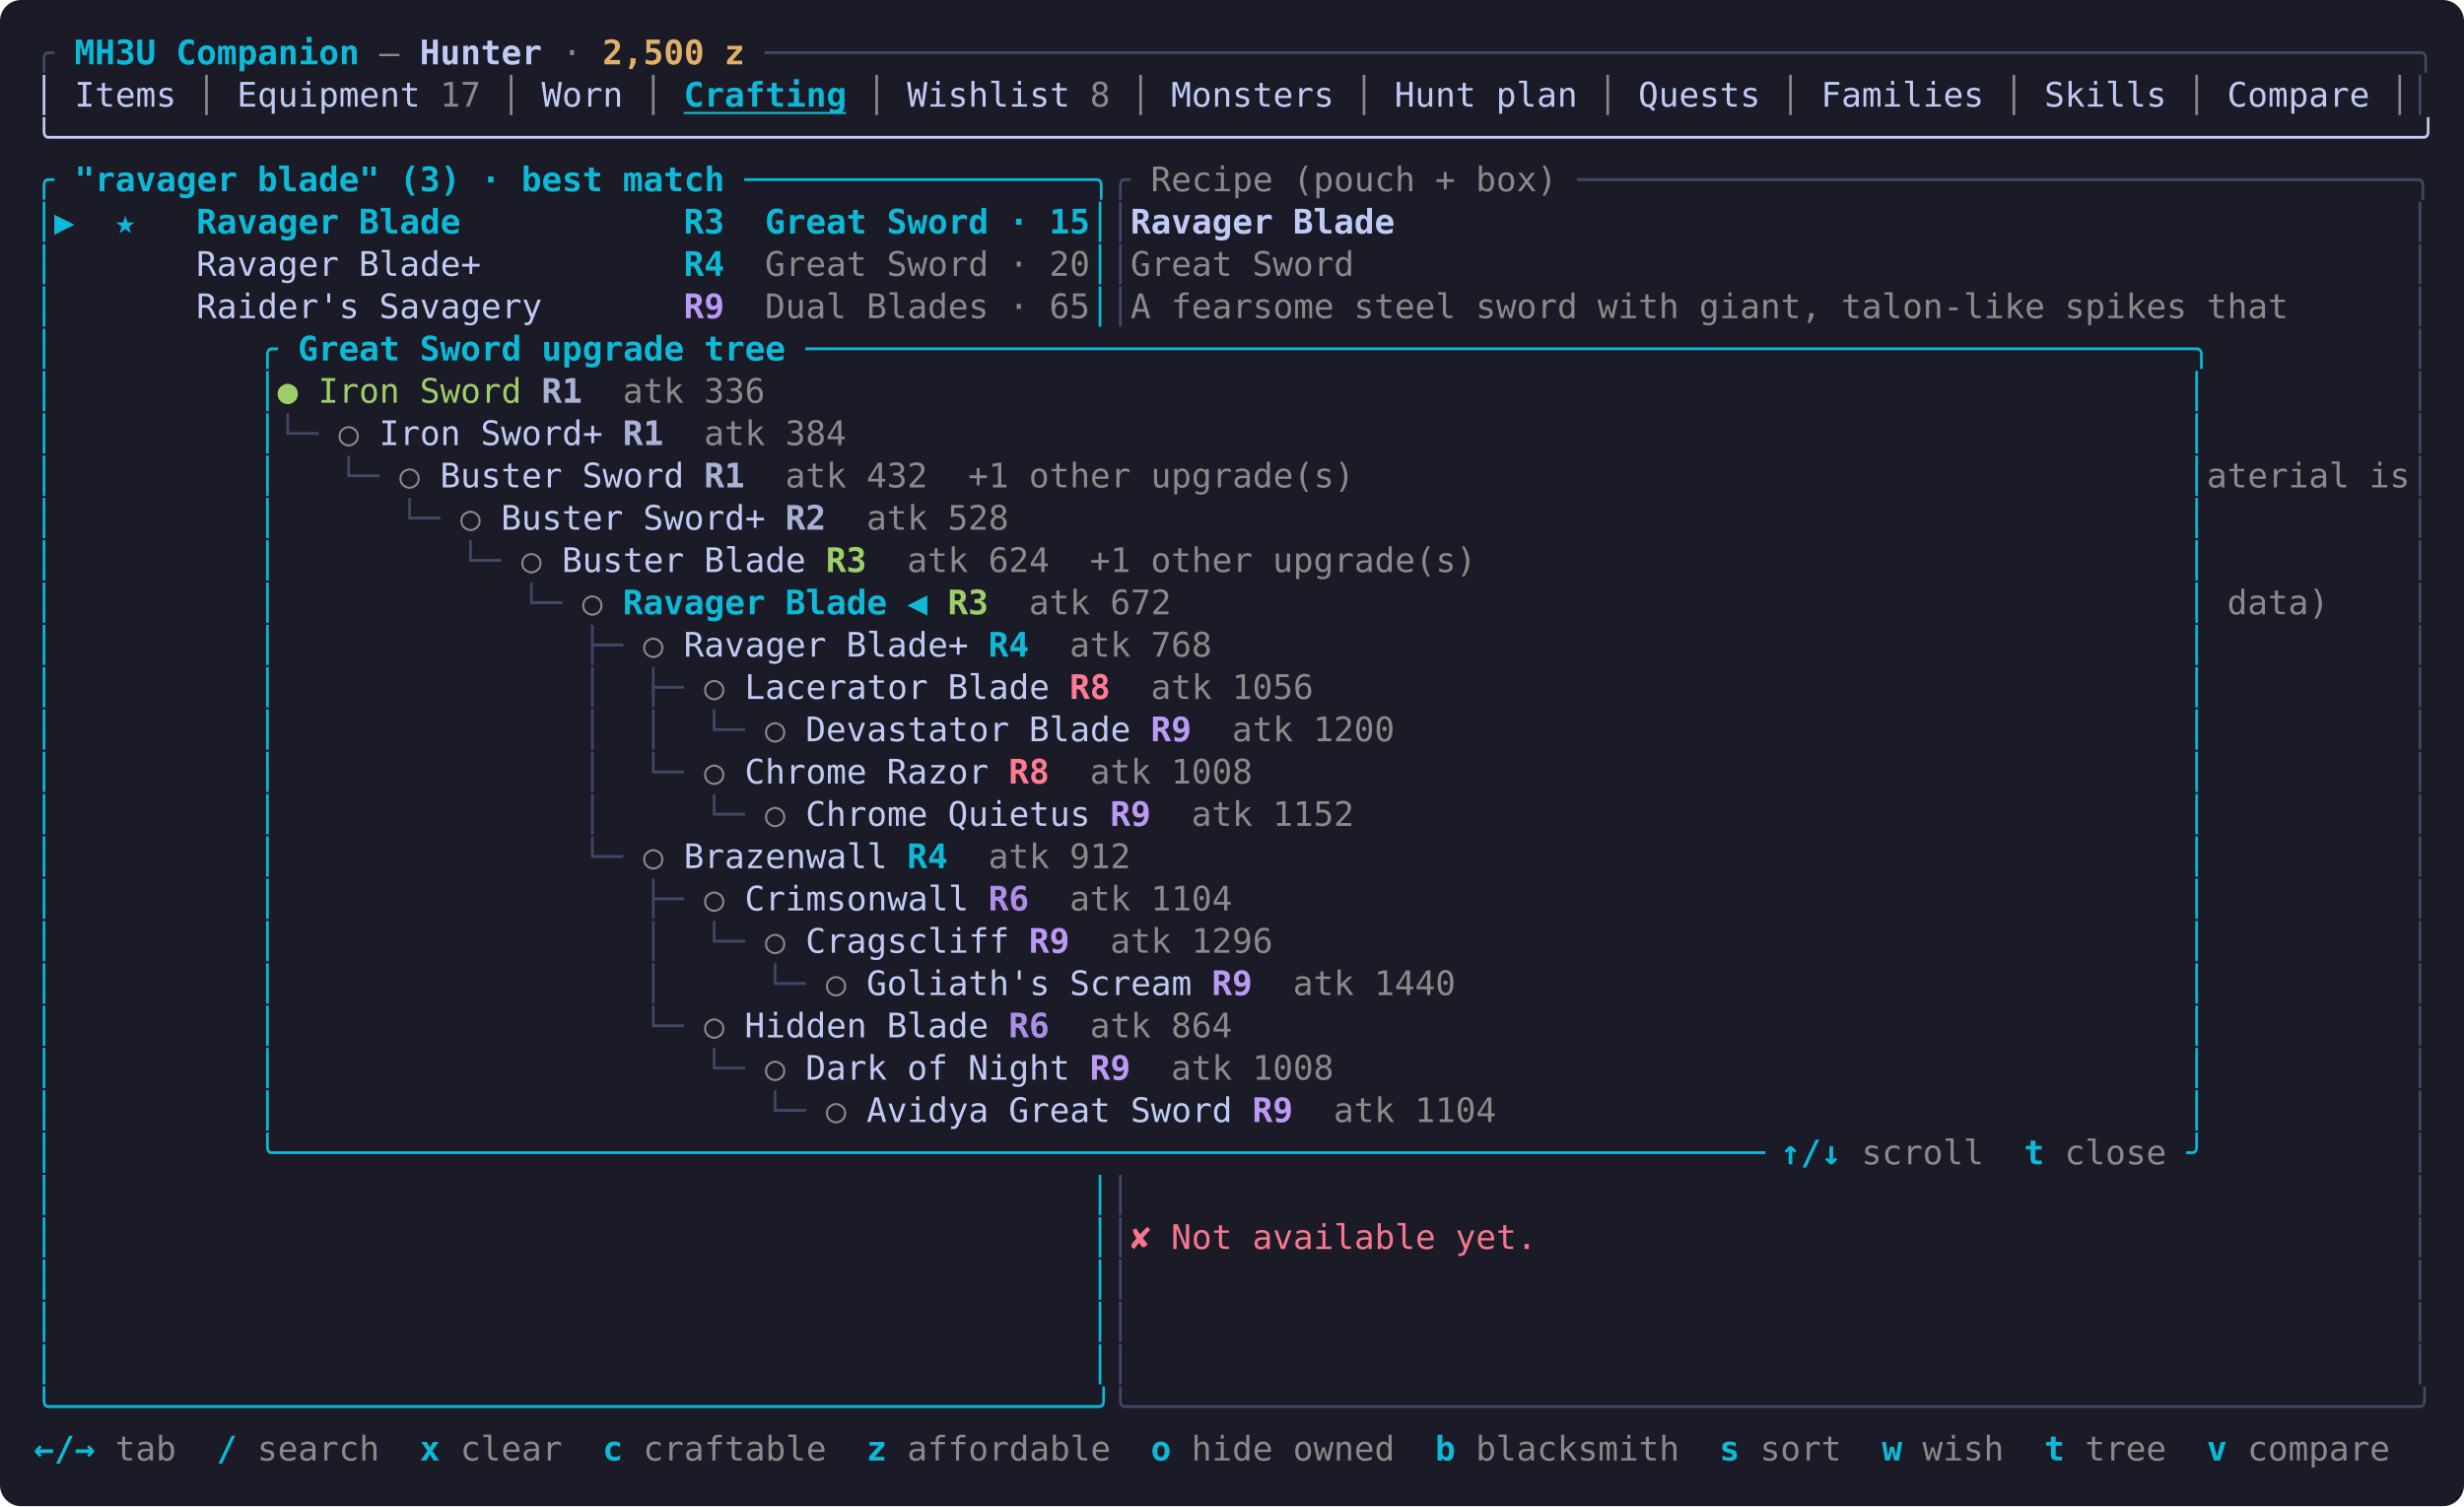
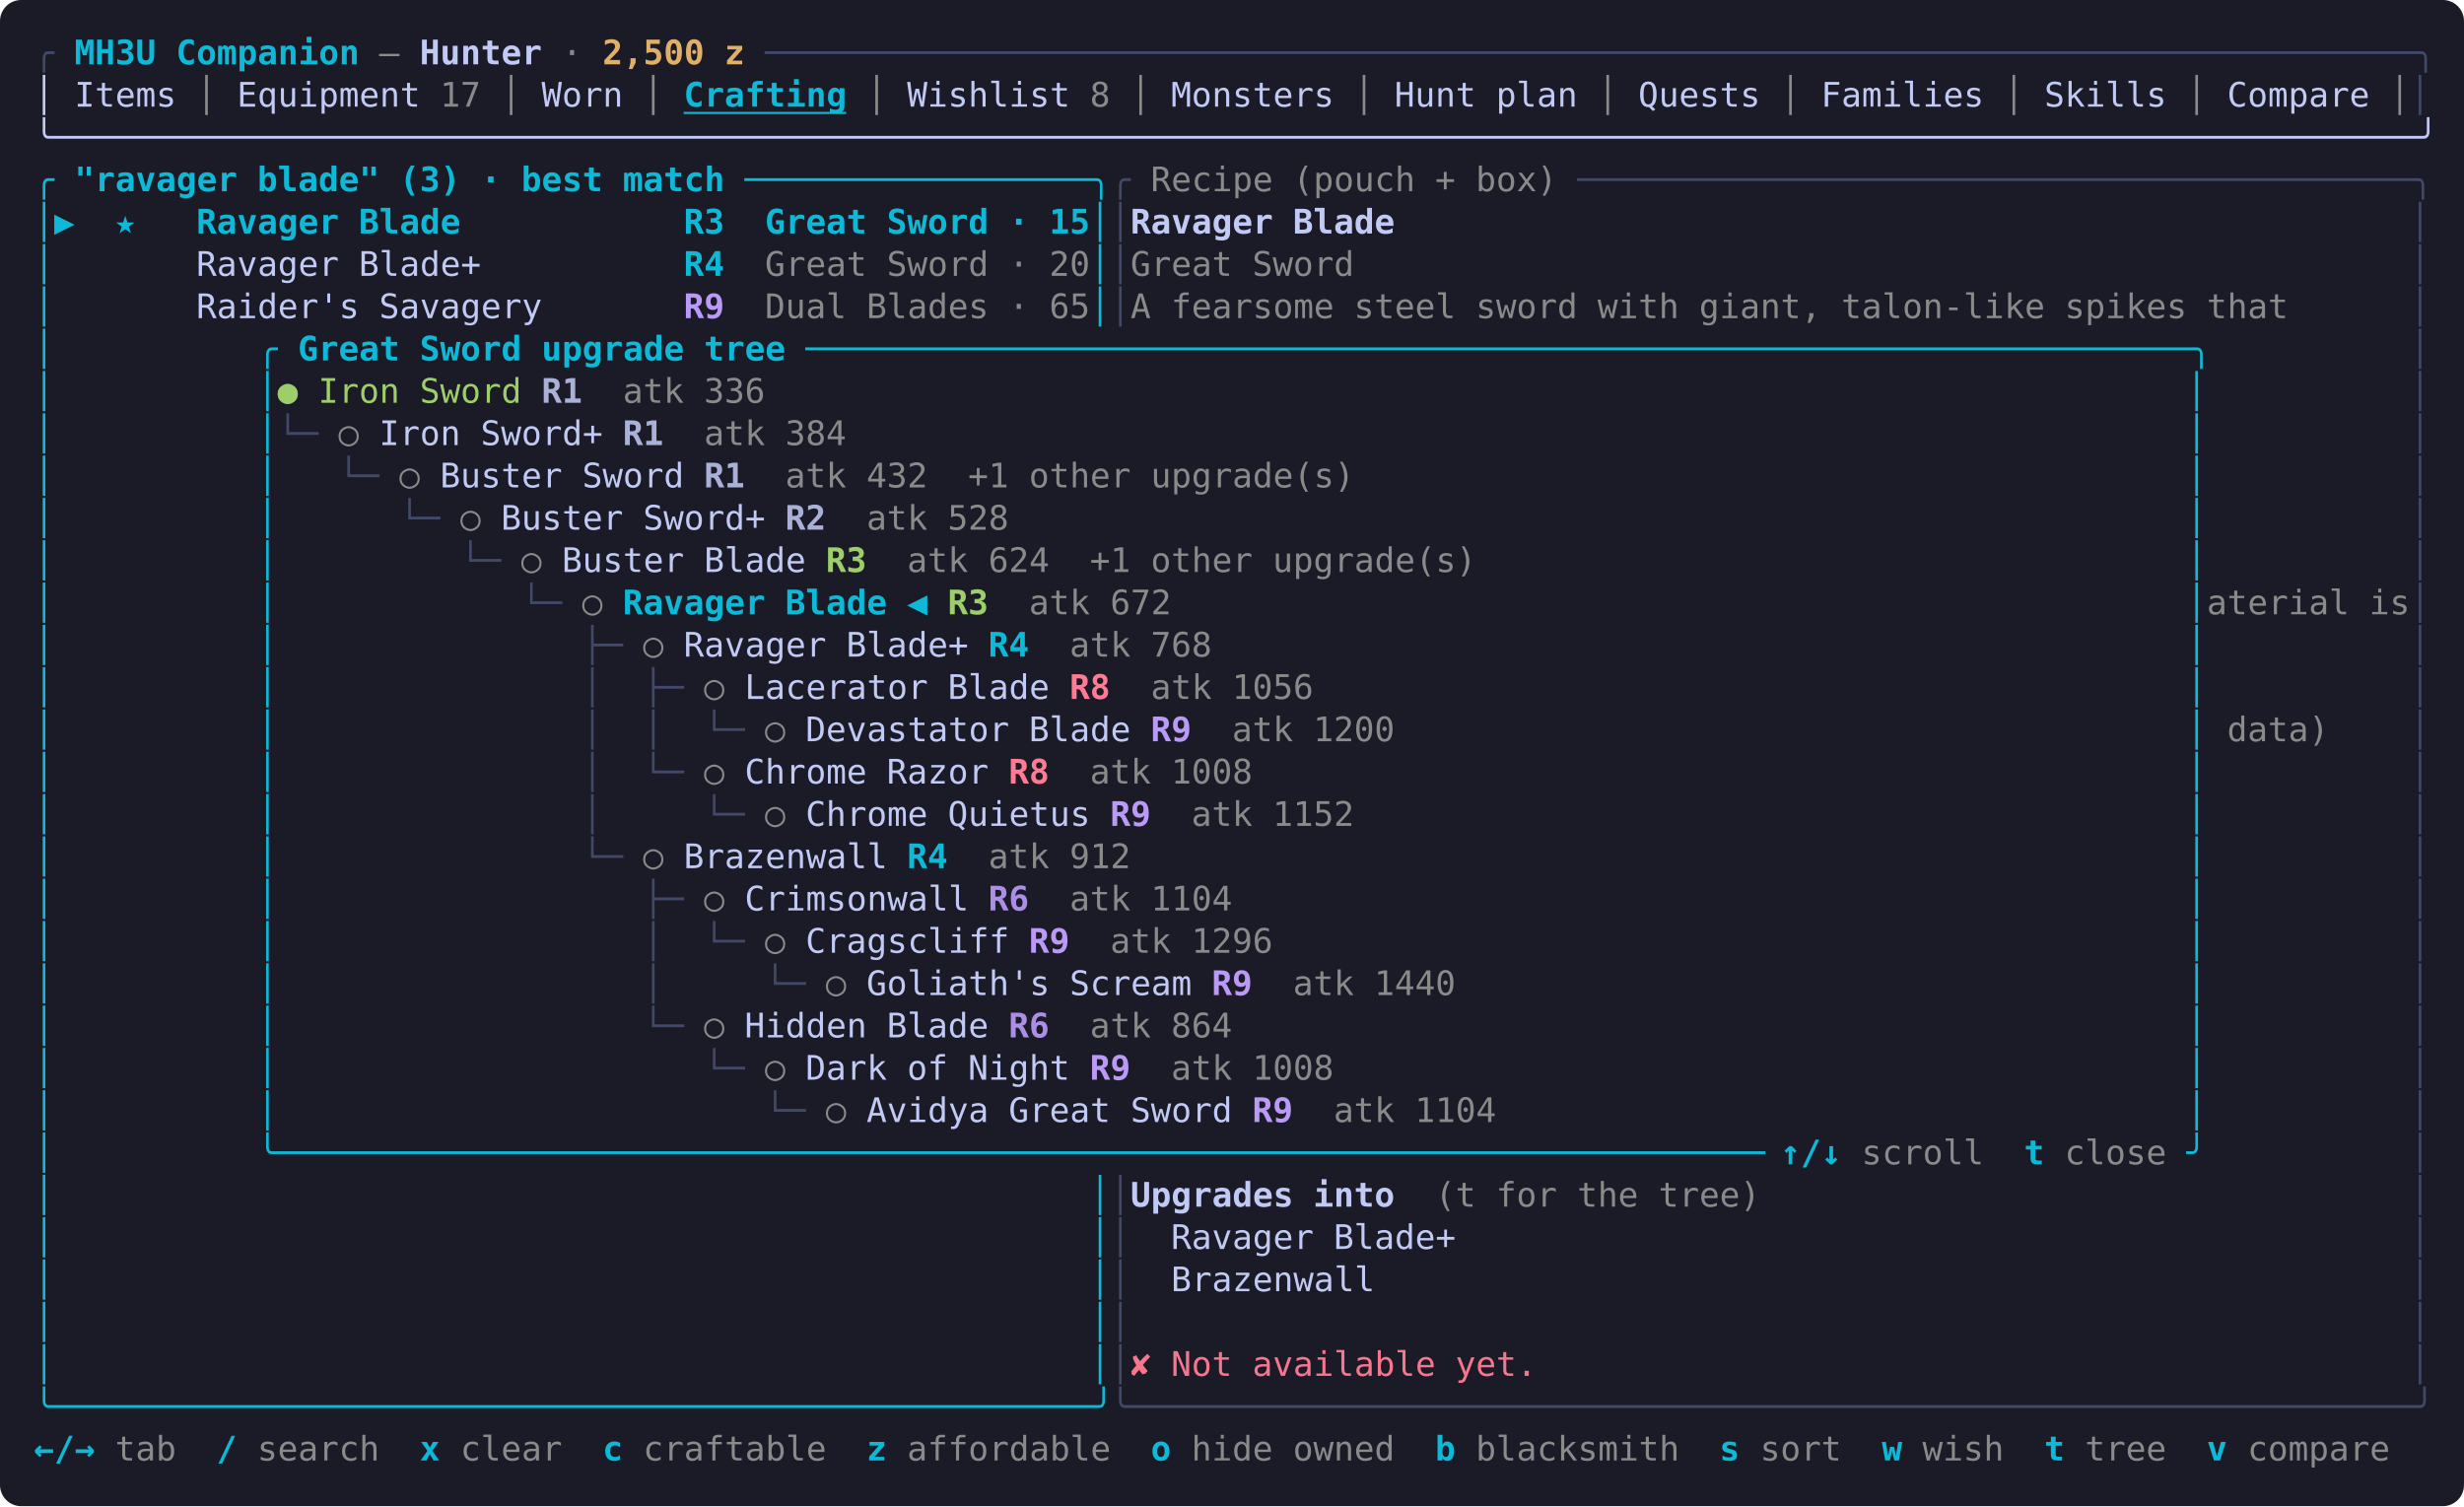
<svg xmlns="http://www.w3.org/2000/svg" width="1164.8" height="712" viewBox="0 0 1164.8 712" role="img">
  <rect width="100%" height="100%" rx="10" fill="#1a1b26" />
  <g font-family="'JetBrains Mono','JetBrainsMono Nerd Font','DejaVu Sans Mono',Menlo,Consolas,monospace" font-size="16">
    <text x="16.0" y="30.4" textLength="9.6" lengthAdjust="spacing" fill="#414868">╭</text>
    <text x="35.2" y="30.4" textLength="38.4" lengthAdjust="spacing" fill="#0db9d7" font-weight="bold">MH3U</text>
    <text x="83.2" y="30.4" textLength="86.4" lengthAdjust="spacing" fill="#0db9d7" font-weight="bold">Companion</text>
    <text x="179.2" y="30.4" textLength="9.6" lengthAdjust="spacing" fill="#8a8a8a">—</text>
    <text x="198.4" y="30.4" textLength="57.6" lengthAdjust="spacing" fill="#c0caf5" font-weight="bold">Hunter</text>
    <text x="265.6" y="30.4" textLength="9.6" lengthAdjust="spacing" fill="#8a8a8a">·</text>
    <text x="284.8" y="30.4" textLength="48.0" lengthAdjust="spacing" fill="#e0af68" font-weight="bold">2,500</text>
    <text x="342.4" y="30.4" textLength="9.6" lengthAdjust="spacing" fill="#e0af68" font-weight="bold">z</text>
    <text x="361.6" y="30.4" textLength="787.2" lengthAdjust="spacing" fill="#414868">─────────────────────────────────────────────────────────────────────────────────╮</text>
    <text x="16.0" y="50.4" textLength="9.6" lengthAdjust="spacing" fill="#c0caf5">│</text>
    <text x="35.2" y="50.4" textLength="48.0" lengthAdjust="spacing" fill="#c0caf5">Items</text>
    <text x="92.8" y="50.4" textLength="9.6" lengthAdjust="spacing" fill="#8a8a8a">│</text>
    <text x="112.0" y="50.4" textLength="86.4" lengthAdjust="spacing" fill="#c0caf5">Equipment</text>
    <text x="208.0" y="50.4" textLength="19.2" lengthAdjust="spacing" fill="#8a8a8a">17</text>
    <text x="236.8" y="50.4" textLength="9.6" lengthAdjust="spacing" fill="#8a8a8a">│</text>
    <text x="256.0" y="50.4" textLength="38.4" lengthAdjust="spacing" fill="#c0caf5">Worn</text>
    <text x="304.0" y="50.4" textLength="9.6" lengthAdjust="spacing" fill="#8a8a8a">│</text>
    <text x="323.2" y="50.4" textLength="76.8" lengthAdjust="spacing" fill="#0db9d7" font-weight="bold">Crafting</text>
    <line x1="323.2" y1="53.4" x2="400.0" y2="53.4" stroke="#0db9d7" stroke-width="1" />
    <text x="409.6" y="50.4" textLength="9.6" lengthAdjust="spacing" fill="#8a8a8a">│</text>
    <text x="428.8" y="50.4" textLength="76.8" lengthAdjust="spacing" fill="#c0caf5">Wishlist</text>
    <text x="515.2" y="50.4" textLength="9.6" lengthAdjust="spacing" fill="#8a8a8a">8</text>
    <text x="534.4" y="50.4" textLength="9.6" lengthAdjust="spacing" fill="#8a8a8a">│</text>
    <text x="553.6" y="50.4" textLength="76.8" lengthAdjust="spacing" fill="#c0caf5">Monsters</text>
    <text x="640.0" y="50.4" textLength="9.6" lengthAdjust="spacing" fill="#8a8a8a">│</text>
    <text x="659.2" y="50.4" textLength="38.4" lengthAdjust="spacing" fill="#c0caf5">Hunt</text>
    <text x="707.2" y="50.4" textLength="38.4" lengthAdjust="spacing" fill="#c0caf5">plan</text>
    <text x="755.2" y="50.4" textLength="9.6" lengthAdjust="spacing" fill="#8a8a8a">│</text>
    <text x="774.4" y="50.4" textLength="57.6" lengthAdjust="spacing" fill="#c0caf5">Quests</text>
    <text x="841.6" y="50.4" textLength="9.6" lengthAdjust="spacing" fill="#8a8a8a">│</text>
    <text x="860.8" y="50.4" textLength="76.8" lengthAdjust="spacing" fill="#c0caf5">Families</text>
    <text x="947.2" y="50.4" textLength="9.6" lengthAdjust="spacing" fill="#8a8a8a">│</text>
    <text x="966.4" y="50.4" textLength="57.6" lengthAdjust="spacing" fill="#c0caf5">Skills</text>
    <text x="1033.6" y="50.4" textLength="9.6" lengthAdjust="spacing" fill="#8a8a8a">│</text>
    <text x="1052.8" y="50.4" textLength="67.2" lengthAdjust="spacing" fill="#c0caf5">Compare</text>
    <text x="1129.6" y="50.4" textLength="9.6" lengthAdjust="spacing" fill="#8a8a8a">│</text>
    <text x="1139.2" y="50.4" textLength="9.6" lengthAdjust="spacing" fill="#414868">│</text>
    <text x="16.0" y="70.4" textLength="1132.8" lengthAdjust="spacing" fill="#c0caf5">╰────────────────────────────────────────────────────────────────────────────────────────────────────────────────────╯</text>
    <text x="16.0" y="90.4" textLength="9.6" lengthAdjust="spacing" fill="#0db9d7">╭</text>
    <text x="35.2" y="90.4" textLength="76.8" lengthAdjust="spacing" fill="#0db9d7" font-weight="bold">"ravager</text>
    <text x="121.6" y="90.4" textLength="57.6" lengthAdjust="spacing" fill="#0db9d7" font-weight="bold">blade"</text>
    <text x="188.8" y="90.4" textLength="28.8" lengthAdjust="spacing" fill="#0db9d7" font-weight="bold">(3)</text>
    <text x="227.2" y="90.4" textLength="9.6" lengthAdjust="spacing" fill="#0db9d7" font-weight="bold">·</text>
    <text x="246.4" y="90.4" textLength="38.4" lengthAdjust="spacing" fill="#0db9d7" font-weight="bold">best</text>
    <text x="294.4" y="90.4" textLength="48.0" lengthAdjust="spacing" fill="#0db9d7" font-weight="bold">match</text>
    <text x="352.0" y="90.4" textLength="172.8" lengthAdjust="spacing" fill="#0db9d7">─────────────────╮</text>
    <text x="524.8" y="90.4" textLength="9.6" lengthAdjust="spacing" fill="#414868">╭</text>
    <text x="544.0" y="90.4" textLength="57.6" lengthAdjust="spacing" fill="#8a8a8a">Recipe</text>
    <text x="611.2" y="90.4" textLength="57.6" lengthAdjust="spacing" fill="#8a8a8a">(pouch</text>
    <text x="678.4" y="90.4" textLength="9.6" lengthAdjust="spacing" fill="#8a8a8a">+</text>
    <text x="697.6" y="90.4" textLength="38.4" lengthAdjust="spacing" fill="#8a8a8a">box)</text>
    <text x="745.6" y="90.4" textLength="403.2" lengthAdjust="spacing" fill="#414868">─────────────────────────────────────────╮</text>
    <text x="16.0" y="110.4" textLength="9.6" lengthAdjust="spacing" fill="#0db9d7">│</text>
    <text x="25.6" y="110.4" textLength="9.6" lengthAdjust="spacing" fill="#0db9d7" font-weight="bold">▶︎</text>
    <text x="54.4" y="110.4" textLength="9.6" lengthAdjust="spacing" fill="#0db9d7" font-weight="bold">★︎</text>
    <text x="92.8" y="110.4" textLength="67.2" lengthAdjust="spacing" fill="#0db9d7" font-weight="bold">Ravager</text>
    <text x="169.6" y="110.4" textLength="48.0" lengthAdjust="spacing" fill="#0db9d7" font-weight="bold">Blade</text>
    <text x="323.2" y="110.4" textLength="19.2" lengthAdjust="spacing" fill="#0db9d7" font-weight="bold">R3</text>
    <text x="361.6" y="110.4" textLength="48.0" lengthAdjust="spacing" fill="#0db9d7" font-weight="bold">Great</text>
    <text x="419.2" y="110.4" textLength="48.0" lengthAdjust="spacing" fill="#0db9d7" font-weight="bold">Sword</text>
    <text x="476.8" y="110.4" textLength="9.6" lengthAdjust="spacing" fill="#0db9d7" font-weight="bold">·</text>
    <text x="496.0" y="110.4" textLength="19.2" lengthAdjust="spacing" fill="#0db9d7" font-weight="bold">15</text>
    <text x="515.2" y="110.4" textLength="9.6" lengthAdjust="spacing" fill="#0db9d7">│</text>
    <text x="524.8" y="110.4" textLength="9.6" lengthAdjust="spacing" fill="#414868">│</text>
    <text x="534.4" y="110.4" textLength="67.2" lengthAdjust="spacing" fill="#c0caf5" font-weight="bold">Ravager</text>
    <text x="611.2" y="110.4" textLength="48.0" lengthAdjust="spacing" fill="#c0caf5" font-weight="bold">Blade</text>
    <text x="1139.2" y="110.4" textLength="9.6" lengthAdjust="spacing" fill="#414868">│</text>
    <text x="16.0" y="130.4" textLength="9.6" lengthAdjust="spacing" fill="#0db9d7">│</text>
    <text x="92.8" y="130.4" textLength="67.2" lengthAdjust="spacing" fill="#c0caf5">Ravager</text>
    <text x="169.6" y="130.4" textLength="57.6" lengthAdjust="spacing" fill="#c0caf5">Blade+</text>
    <text x="323.2" y="130.4" textLength="19.2" lengthAdjust="spacing" fill="#0db9d7" font-weight="bold">R4</text>
    <text x="361.6" y="130.4" textLength="48.0" lengthAdjust="spacing" fill="#8a8a8a">Great</text>
    <text x="419.2" y="130.4" textLength="48.0" lengthAdjust="spacing" fill="#8a8a8a">Sword</text>
    <text x="476.8" y="130.4" textLength="9.6" lengthAdjust="spacing" fill="#8a8a8a">·</text>
    <text x="496.0" y="130.4" textLength="19.2" lengthAdjust="spacing" fill="#8a8a8a">20</text>
    <text x="515.2" y="130.4" textLength="9.6" lengthAdjust="spacing" fill="#0db9d7">│</text>
    <text x="524.8" y="130.4" textLength="9.6" lengthAdjust="spacing" fill="#414868">│</text>
    <text x="534.4" y="130.4" textLength="48.0" lengthAdjust="spacing" fill="#8a8a8a">Great</text>
    <text x="592.0" y="130.4" textLength="48.0" lengthAdjust="spacing" fill="#8a8a8a">Sword</text>
    <text x="1139.2" y="130.4" textLength="9.6" lengthAdjust="spacing" fill="#414868">│</text>
    <text x="16.0" y="150.4" textLength="9.6" lengthAdjust="spacing" fill="#0db9d7">│</text>
    <text x="92.8" y="150.4" textLength="76.8" lengthAdjust="spacing" fill="#c0caf5">Raider's</text>
    <text x="179.2" y="150.4" textLength="76.8" lengthAdjust="spacing" fill="#c0caf5">Savagery</text>
    <text x="323.2" y="150.4" textLength="19.2" lengthAdjust="spacing" fill="#bb9af7" font-weight="bold">R9</text>
    <text x="361.6" y="150.4" textLength="38.4" lengthAdjust="spacing" fill="#8a8a8a">Dual</text>
    <text x="409.6" y="150.4" textLength="57.6" lengthAdjust="spacing" fill="#8a8a8a">Blades</text>
    <text x="476.8" y="150.4" textLength="9.6" lengthAdjust="spacing" fill="#8a8a8a">·</text>
    <text x="496.0" y="150.4" textLength="19.2" lengthAdjust="spacing" fill="#8a8a8a">65</text>
    <text x="515.2" y="150.4" textLength="9.6" lengthAdjust="spacing" fill="#0db9d7">│</text>
    <text x="524.8" y="150.4" textLength="9.6" lengthAdjust="spacing" fill="#414868">│</text>
    <text x="534.4" y="150.4" textLength="9.6" lengthAdjust="spacing" fill="#8a8a8a">A</text>
    <text x="553.6" y="150.4" textLength="76.8" lengthAdjust="spacing" fill="#8a8a8a">fearsome</text>
    <text x="640.0" y="150.4" textLength="48.0" lengthAdjust="spacing" fill="#8a8a8a">steel</text>
    <text x="697.6" y="150.4" textLength="48.0" lengthAdjust="spacing" fill="#8a8a8a">sword</text>
    <text x="755.2" y="150.4" textLength="38.4" lengthAdjust="spacing" fill="#8a8a8a">with</text>
    <text x="803.2" y="150.4" textLength="57.6" lengthAdjust="spacing" fill="#8a8a8a">giant,</text>
    <text x="870.4" y="150.4" textLength="96.0" lengthAdjust="spacing" fill="#8a8a8a">talon-like</text>
    <text x="976.0" y="150.4" textLength="57.6" lengthAdjust="spacing" fill="#8a8a8a">spikes</text>
    <text x="1043.2" y="150.4" textLength="38.4" lengthAdjust="spacing" fill="#8a8a8a">that</text>
    <text x="1139.2" y="150.4" textLength="9.6" lengthAdjust="spacing" fill="#414868">│</text>
    <text x="16.0" y="170.4" textLength="9.6" lengthAdjust="spacing" fill="#0db9d7">│</text>
    <text x="121.6" y="170.4" textLength="9.6" lengthAdjust="spacing" fill="#0db9d7">╭</text>
    <text x="140.8" y="170.4" textLength="48.0" lengthAdjust="spacing" fill="#0db9d7" font-weight="bold">Great</text>
    <text x="198.4" y="170.4" textLength="48.0" lengthAdjust="spacing" fill="#0db9d7" font-weight="bold">Sword</text>
    <text x="256.0" y="170.4" textLength="67.2" lengthAdjust="spacing" fill="#0db9d7" font-weight="bold">upgrade</text>
    <text x="332.8" y="170.4" textLength="38.4" lengthAdjust="spacing" fill="#0db9d7" font-weight="bold">tree</text>
    <text x="380.8" y="170.4" textLength="662.4" lengthAdjust="spacing" fill="#0db9d7">────────────────────────────────────────────────────────────────────╮</text>
    <text x="1139.2" y="170.4" textLength="9.6" lengthAdjust="spacing" fill="#414868">│</text>
    <text x="16.0" y="190.4" textLength="9.6" lengthAdjust="spacing" fill="#0db9d7">│</text>
    <text x="121.6" y="190.4" textLength="9.6" lengthAdjust="spacing" fill="#0db9d7">│</text>
    <text x="131.2" y="190.4" textLength="9.6" lengthAdjust="spacing" fill="#9ece6a">●</text>
    <text x="150.4" y="190.4" textLength="38.4" lengthAdjust="spacing" fill="#9ece6a">Iron</text>
    <text x="198.4" y="190.4" textLength="48.0" lengthAdjust="spacing" fill="#9ece6a">Sword</text>
    <text x="256.0" y="190.4" textLength="19.2" lengthAdjust="spacing" fill="#a9b1d6" font-weight="bold">R1</text>
    <text x="294.4" y="190.4" textLength="28.8" lengthAdjust="spacing" fill="#8a8a8a">atk</text>
    <text x="332.8" y="190.4" textLength="28.8" lengthAdjust="spacing" fill="#8a8a8a">336</text>
    <text x="1033.6" y="190.4" textLength="9.6" lengthAdjust="spacing" fill="#0db9d7">│</text>
    <text x="1139.2" y="190.4" textLength="9.6" lengthAdjust="spacing" fill="#414868">│</text>
    <text x="16.0" y="210.4" textLength="9.6" lengthAdjust="spacing" fill="#0db9d7">│</text>
    <text x="121.6" y="210.4" textLength="9.6" lengthAdjust="spacing" fill="#0db9d7">│</text>
    <text x="131.2" y="210.4" textLength="19.2" lengthAdjust="spacing" fill="#414868">└─</text>
    <text x="160.0" y="210.4" textLength="9.6" lengthAdjust="spacing" fill="#8a8a8a">○</text>
    <text x="179.2" y="210.4" textLength="38.4" lengthAdjust="spacing" fill="#c0caf5">Iron</text>
    <text x="227.2" y="210.4" textLength="57.6" lengthAdjust="spacing" fill="#c0caf5">Sword+</text>
    <text x="294.4" y="210.4" textLength="19.2" lengthAdjust="spacing" fill="#a9b1d6" font-weight="bold">R1</text>
    <text x="332.8" y="210.4" textLength="28.8" lengthAdjust="spacing" fill="#8a8a8a">atk</text>
    <text x="371.2" y="210.4" textLength="28.8" lengthAdjust="spacing" fill="#8a8a8a">384</text>
    <text x="1033.6" y="210.4" textLength="9.6" lengthAdjust="spacing" fill="#0db9d7">│</text>
    <text x="1139.2" y="210.4" textLength="9.6" lengthAdjust="spacing" fill="#414868">│</text>
    <text x="16.0" y="230.4" textLength="9.6" lengthAdjust="spacing" fill="#0db9d7">│</text>
    <text x="121.6" y="230.4" textLength="9.6" lengthAdjust="spacing" fill="#0db9d7">│</text>
    <text x="160.0" y="230.4" textLength="19.2" lengthAdjust="spacing" fill="#414868">└─</text>
    <text x="188.8" y="230.4" textLength="9.6" lengthAdjust="spacing" fill="#8a8a8a">○</text>
    <text x="208.0" y="230.4" textLength="57.6" lengthAdjust="spacing" fill="#c0caf5">Buster</text>
    <text x="275.2" y="230.4" textLength="48.0" lengthAdjust="spacing" fill="#c0caf5">Sword</text>
    <text x="332.8" y="230.4" textLength="19.2" lengthAdjust="spacing" fill="#a9b1d6" font-weight="bold">R1</text>
    <text x="371.2" y="230.4" textLength="28.8" lengthAdjust="spacing" fill="#8a8a8a">atk</text>
    <text x="409.6" y="230.4" textLength="28.8" lengthAdjust="spacing" fill="#8a8a8a">432</text>
    <text x="457.6" y="230.4" textLength="19.2" lengthAdjust="spacing" fill="#8a8a8a">+1</text>
    <text x="486.4" y="230.4" textLength="48.0" lengthAdjust="spacing" fill="#8a8a8a">other</text>
    <text x="544.0" y="230.4" textLength="96.0" lengthAdjust="spacing" fill="#8a8a8a">upgrade(s)</text>
    <text x="1033.6" y="230.4" textLength="9.6" lengthAdjust="spacing" fill="#0db9d7">│</text>
-     <text x="1043.2" y="230.4" textLength="67.2" lengthAdjust="spacing" fill="#8a8a8a">aterial</text>
-     <text x="1120.0" y="230.4" textLength="19.2" lengthAdjust="spacing" fill="#8a8a8a">is</text>
    <text x="1139.2" y="230.4" textLength="9.6" lengthAdjust="spacing" fill="#414868">│</text>
    <text x="16.0" y="250.4" textLength="9.6" lengthAdjust="spacing" fill="#0db9d7">│</text>
    <text x="121.6" y="250.4" textLength="9.6" lengthAdjust="spacing" fill="#0db9d7">│</text>
    <text x="188.8" y="250.4" textLength="19.2" lengthAdjust="spacing" fill="#414868">└─</text>
    <text x="217.6" y="250.4" textLength="9.6" lengthAdjust="spacing" fill="#8a8a8a">○</text>
    <text x="236.8" y="250.4" textLength="57.6" lengthAdjust="spacing" fill="#c0caf5">Buster</text>
    <text x="304.0" y="250.4" textLength="57.6" lengthAdjust="spacing" fill="#c0caf5">Sword+</text>
    <text x="371.2" y="250.4" textLength="19.2" lengthAdjust="spacing" fill="#a9b1d6" font-weight="bold">R2</text>
    <text x="409.6" y="250.4" textLength="28.8" lengthAdjust="spacing" fill="#8a8a8a">atk</text>
    <text x="448.0" y="250.4" textLength="28.8" lengthAdjust="spacing" fill="#8a8a8a">528</text>
    <text x="1033.6" y="250.4" textLength="9.6" lengthAdjust="spacing" fill="#0db9d7">│</text>
    <text x="1139.2" y="250.4" textLength="9.6" lengthAdjust="spacing" fill="#414868">│</text>
    <text x="16.0" y="270.4" textLength="9.6" lengthAdjust="spacing" fill="#0db9d7">│</text>
    <text x="121.6" y="270.4" textLength="9.6" lengthAdjust="spacing" fill="#0db9d7">│</text>
    <text x="217.6" y="270.4" textLength="19.2" lengthAdjust="spacing" fill="#414868">└─</text>
    <text x="246.4" y="270.4" textLength="9.6" lengthAdjust="spacing" fill="#8a8a8a">○</text>
    <text x="265.6" y="270.4" textLength="57.6" lengthAdjust="spacing" fill="#c0caf5">Buster</text>
    <text x="332.8" y="270.4" textLength="48.0" lengthAdjust="spacing" fill="#c0caf5">Blade</text>
    <text x="390.4" y="270.4" textLength="19.2" lengthAdjust="spacing" fill="#9ece6a" font-weight="bold">R3</text>
    <text x="428.8" y="270.4" textLength="28.8" lengthAdjust="spacing" fill="#8a8a8a">atk</text>
    <text x="467.2" y="270.4" textLength="28.8" lengthAdjust="spacing" fill="#8a8a8a">624</text>
    <text x="515.2" y="270.4" textLength="19.2" lengthAdjust="spacing" fill="#8a8a8a">+1</text>
    <text x="544.0" y="270.4" textLength="48.0" lengthAdjust="spacing" fill="#8a8a8a">other</text>
    <text x="601.6" y="270.4" textLength="96.0" lengthAdjust="spacing" fill="#8a8a8a">upgrade(s)</text>
    <text x="1033.6" y="270.4" textLength="9.6" lengthAdjust="spacing" fill="#0db9d7">│</text>
    <text x="1139.2" y="270.4" textLength="9.6" lengthAdjust="spacing" fill="#414868">│</text>
    <text x="16.0" y="290.4" textLength="9.6" lengthAdjust="spacing" fill="#0db9d7">│</text>
    <text x="121.6" y="290.4" textLength="9.6" lengthAdjust="spacing" fill="#0db9d7">│</text>
    <text x="246.4" y="290.4" textLength="19.2" lengthAdjust="spacing" fill="#414868">└─</text>
    <text x="275.2" y="290.4" textLength="9.6" lengthAdjust="spacing" fill="#8a8a8a">○</text>
    <text x="294.4" y="290.4" textLength="67.2" lengthAdjust="spacing" fill="#0db9d7" font-weight="bold">Ravager</text>
    <text x="371.2" y="290.4" textLength="48.0" lengthAdjust="spacing" fill="#0db9d7" font-weight="bold">Blade</text>
    <text x="428.8" y="290.4" textLength="9.6" lengthAdjust="spacing" fill="#0db9d7">◀︎</text>
    <text x="448.0" y="290.4" textLength="19.2" lengthAdjust="spacing" fill="#9ece6a" font-weight="bold">R3</text>
    <text x="486.4" y="290.4" textLength="28.8" lengthAdjust="spacing" fill="#8a8a8a">atk</text>
    <text x="524.8" y="290.4" textLength="28.8" lengthAdjust="spacing" fill="#8a8a8a">672</text>
    <text x="1033.6" y="290.4" textLength="9.6" lengthAdjust="spacing" fill="#0db9d7">│</text>
-     <text x="1052.8" y="290.4" textLength="48.0" lengthAdjust="spacing" fill="#8a8a8a">data)</text>
+     <text x="1043.2" y="290.4" textLength="67.2" lengthAdjust="spacing" fill="#8a8a8a">aterial</text>
+     <text x="1120.0" y="290.4" textLength="19.2" lengthAdjust="spacing" fill="#8a8a8a">is</text>
    <text x="1139.2" y="290.4" textLength="9.6" lengthAdjust="spacing" fill="#414868">│</text>
    <text x="16.0" y="310.4" textLength="9.6" lengthAdjust="spacing" fill="#0db9d7">│</text>
    <text x="121.6" y="310.4" textLength="9.6" lengthAdjust="spacing" fill="#0db9d7">│</text>
    <text x="275.2" y="310.4" textLength="19.2" lengthAdjust="spacing" fill="#414868">├─</text>
    <text x="304.0" y="310.4" textLength="9.6" lengthAdjust="spacing" fill="#8a8a8a">○</text>
    <text x="323.2" y="310.4" textLength="67.2" lengthAdjust="spacing" fill="#c0caf5">Ravager</text>
    <text x="400.0" y="310.4" textLength="57.6" lengthAdjust="spacing" fill="#c0caf5">Blade+</text>
    <text x="467.2" y="310.4" textLength="19.2" lengthAdjust="spacing" fill="#0db9d7" font-weight="bold">R4</text>
    <text x="505.6" y="310.4" textLength="28.8" lengthAdjust="spacing" fill="#8a8a8a">atk</text>
    <text x="544.0" y="310.4" textLength="28.8" lengthAdjust="spacing" fill="#8a8a8a">768</text>
    <text x="1033.6" y="310.4" textLength="9.6" lengthAdjust="spacing" fill="#0db9d7">│</text>
    <text x="1139.2" y="310.4" textLength="9.6" lengthAdjust="spacing" fill="#414868">│</text>
    <text x="16.0" y="330.4" textLength="9.6" lengthAdjust="spacing" fill="#0db9d7">│</text>
    <text x="121.6" y="330.4" textLength="9.6" lengthAdjust="spacing" fill="#0db9d7">│</text>
    <text x="275.2" y="330.4" textLength="9.6" lengthAdjust="spacing" fill="#414868">│</text>
    <text x="304.0" y="330.4" textLength="19.2" lengthAdjust="spacing" fill="#414868">├─</text>
    <text x="332.8" y="330.4" textLength="9.6" lengthAdjust="spacing" fill="#8a8a8a">○</text>
    <text x="352.0" y="330.4" textLength="86.4" lengthAdjust="spacing" fill="#c0caf5">Lacerator</text>
    <text x="448.0" y="330.4" textLength="48.0" lengthAdjust="spacing" fill="#c0caf5">Blade</text>
    <text x="505.6" y="330.4" textLength="19.2" lengthAdjust="spacing" fill="#ff7a93" font-weight="bold">R8</text>
    <text x="544.0" y="330.4" textLength="28.8" lengthAdjust="spacing" fill="#8a8a8a">atk</text>
    <text x="582.4" y="330.4" textLength="38.4" lengthAdjust="spacing" fill="#8a8a8a">1056</text>
    <text x="1033.6" y="330.4" textLength="9.6" lengthAdjust="spacing" fill="#0db9d7">│</text>
    <text x="1139.2" y="330.4" textLength="9.6" lengthAdjust="spacing" fill="#414868">│</text>
    <text x="16.0" y="350.4" textLength="9.6" lengthAdjust="spacing" fill="#0db9d7">│</text>
    <text x="121.6" y="350.4" textLength="9.6" lengthAdjust="spacing" fill="#0db9d7">│</text>
    <text x="275.2" y="350.4" textLength="9.6" lengthAdjust="spacing" fill="#414868">│</text>
    <text x="304.0" y="350.4" textLength="9.6" lengthAdjust="spacing" fill="#414868">│</text>
    <text x="332.8" y="350.4" textLength="19.2" lengthAdjust="spacing" fill="#414868">└─</text>
    <text x="361.6" y="350.4" textLength="9.6" lengthAdjust="spacing" fill="#8a8a8a">○</text>
    <text x="380.8" y="350.4" textLength="96.0" lengthAdjust="spacing" fill="#c0caf5">Devastator</text>
    <text x="486.4" y="350.4" textLength="48.0" lengthAdjust="spacing" fill="#c0caf5">Blade</text>
    <text x="544.0" y="350.4" textLength="19.2" lengthAdjust="spacing" fill="#bb9af7" font-weight="bold">R9</text>
    <text x="582.4" y="350.4" textLength="28.8" lengthAdjust="spacing" fill="#8a8a8a">atk</text>
    <text x="620.8" y="350.4" textLength="38.4" lengthAdjust="spacing" fill="#8a8a8a">1200</text>
    <text x="1033.6" y="350.4" textLength="9.6" lengthAdjust="spacing" fill="#0db9d7">│</text>
+     <text x="1052.8" y="350.4" textLength="48.0" lengthAdjust="spacing" fill="#8a8a8a">data)</text>
    <text x="1139.2" y="350.4" textLength="9.6" lengthAdjust="spacing" fill="#414868">│</text>
    <text x="16.0" y="370.4" textLength="9.6" lengthAdjust="spacing" fill="#0db9d7">│</text>
    <text x="121.6" y="370.4" textLength="9.6" lengthAdjust="spacing" fill="#0db9d7">│</text>
    <text x="275.2" y="370.4" textLength="9.6" lengthAdjust="spacing" fill="#414868">│</text>
    <text x="304.0" y="370.4" textLength="19.2" lengthAdjust="spacing" fill="#414868">└─</text>
    <text x="332.8" y="370.4" textLength="9.6" lengthAdjust="spacing" fill="#8a8a8a">○</text>
    <text x="352.0" y="370.4" textLength="57.6" lengthAdjust="spacing" fill="#c0caf5">Chrome</text>
    <text x="419.2" y="370.4" textLength="48.0" lengthAdjust="spacing" fill="#c0caf5">Razor</text>
    <text x="476.8" y="370.4" textLength="19.2" lengthAdjust="spacing" fill="#ff7a93" font-weight="bold">R8</text>
    <text x="515.2" y="370.4" textLength="28.8" lengthAdjust="spacing" fill="#8a8a8a">atk</text>
    <text x="553.6" y="370.4" textLength="38.4" lengthAdjust="spacing" fill="#8a8a8a">1008</text>
    <text x="1033.6" y="370.4" textLength="9.6" lengthAdjust="spacing" fill="#0db9d7">│</text>
    <text x="1139.2" y="370.4" textLength="9.6" lengthAdjust="spacing" fill="#414868">│</text>
    <text x="16.0" y="390.4" textLength="9.6" lengthAdjust="spacing" fill="#0db9d7">│</text>
    <text x="121.6" y="390.4" textLength="9.6" lengthAdjust="spacing" fill="#0db9d7">│</text>
    <text x="275.2" y="390.4" textLength="9.6" lengthAdjust="spacing" fill="#414868">│</text>
    <text x="332.8" y="390.4" textLength="19.2" lengthAdjust="spacing" fill="#414868">└─</text>
    <text x="361.6" y="390.4" textLength="9.6" lengthAdjust="spacing" fill="#8a8a8a">○</text>
    <text x="380.8" y="390.4" textLength="57.6" lengthAdjust="spacing" fill="#c0caf5">Chrome</text>
    <text x="448.0" y="390.4" textLength="67.2" lengthAdjust="spacing" fill="#c0caf5">Quietus</text>
    <text x="524.8" y="390.4" textLength="19.2" lengthAdjust="spacing" fill="#bb9af7" font-weight="bold">R9</text>
    <text x="563.2" y="390.4" textLength="28.8" lengthAdjust="spacing" fill="#8a8a8a">atk</text>
    <text x="601.6" y="390.4" textLength="38.4" lengthAdjust="spacing" fill="#8a8a8a">1152</text>
    <text x="1033.6" y="390.4" textLength="9.6" lengthAdjust="spacing" fill="#0db9d7">│</text>
    <text x="1139.2" y="390.4" textLength="9.6" lengthAdjust="spacing" fill="#414868">│</text>
    <text x="16.0" y="410.4" textLength="9.6" lengthAdjust="spacing" fill="#0db9d7">│</text>
    <text x="121.6" y="410.4" textLength="9.6" lengthAdjust="spacing" fill="#0db9d7">│</text>
    <text x="275.2" y="410.4" textLength="19.2" lengthAdjust="spacing" fill="#414868">└─</text>
    <text x="304.0" y="410.4" textLength="9.6" lengthAdjust="spacing" fill="#8a8a8a">○</text>
    <text x="323.2" y="410.4" textLength="96.0" lengthAdjust="spacing" fill="#c0caf5">Brazenwall</text>
    <text x="428.8" y="410.4" textLength="19.2" lengthAdjust="spacing" fill="#0db9d7" font-weight="bold">R4</text>
    <text x="467.2" y="410.4" textLength="28.8" lengthAdjust="spacing" fill="#8a8a8a">atk</text>
    <text x="505.6" y="410.4" textLength="28.8" lengthAdjust="spacing" fill="#8a8a8a">912</text>
    <text x="1033.6" y="410.4" textLength="9.6" lengthAdjust="spacing" fill="#0db9d7">│</text>
    <text x="1139.2" y="410.4" textLength="9.6" lengthAdjust="spacing" fill="#414868">│</text>
    <text x="16.0" y="430.4" textLength="9.6" lengthAdjust="spacing" fill="#0db9d7">│</text>
    <text x="121.6" y="430.4" textLength="9.6" lengthAdjust="spacing" fill="#0db9d7">│</text>
    <text x="304.0" y="430.4" textLength="19.2" lengthAdjust="spacing" fill="#414868">├─</text>
    <text x="332.8" y="430.4" textLength="9.6" lengthAdjust="spacing" fill="#8a8a8a">○</text>
    <text x="352.0" y="430.4" textLength="105.6" lengthAdjust="spacing" fill="#c0caf5">Crimsonwall</text>
    <text x="467.2" y="430.4" textLength="19.2" lengthAdjust="spacing" fill="#ad8ee6" font-weight="bold">R6</text>
    <text x="505.6" y="430.4" textLength="28.8" lengthAdjust="spacing" fill="#8a8a8a">atk</text>
    <text x="544.0" y="430.4" textLength="38.4" lengthAdjust="spacing" fill="#8a8a8a">1104</text>
    <text x="1033.6" y="430.4" textLength="9.6" lengthAdjust="spacing" fill="#0db9d7">│</text>
    <text x="1139.2" y="430.4" textLength="9.6" lengthAdjust="spacing" fill="#414868">│</text>
    <text x="16.0" y="450.4" textLength="9.6" lengthAdjust="spacing" fill="#0db9d7">│</text>
    <text x="121.6" y="450.4" textLength="9.6" lengthAdjust="spacing" fill="#0db9d7">│</text>
    <text x="304.0" y="450.4" textLength="9.6" lengthAdjust="spacing" fill="#414868">│</text>
    <text x="332.8" y="450.4" textLength="19.2" lengthAdjust="spacing" fill="#414868">└─</text>
    <text x="361.6" y="450.4" textLength="9.6" lengthAdjust="spacing" fill="#8a8a8a">○</text>
    <text x="380.8" y="450.4" textLength="96.0" lengthAdjust="spacing" fill="#c0caf5">Cragscliff</text>
    <text x="486.4" y="450.4" textLength="19.2" lengthAdjust="spacing" fill="#bb9af7" font-weight="bold">R9</text>
    <text x="524.8" y="450.4" textLength="28.8" lengthAdjust="spacing" fill="#8a8a8a">atk</text>
    <text x="563.2" y="450.4" textLength="38.4" lengthAdjust="spacing" fill="#8a8a8a">1296</text>
    <text x="1033.6" y="450.4" textLength="9.6" lengthAdjust="spacing" fill="#0db9d7">│</text>
    <text x="1139.2" y="450.4" textLength="9.6" lengthAdjust="spacing" fill="#414868">│</text>
    <text x="16.0" y="470.4" textLength="9.6" lengthAdjust="spacing" fill="#0db9d7">│</text>
    <text x="121.6" y="470.4" textLength="9.6" lengthAdjust="spacing" fill="#0db9d7">│</text>
    <text x="304.0" y="470.4" textLength="9.6" lengthAdjust="spacing" fill="#414868">│</text>
    <text x="361.6" y="470.4" textLength="19.2" lengthAdjust="spacing" fill="#414868">└─</text>
    <text x="390.4" y="470.4" textLength="9.6" lengthAdjust="spacing" fill="#8a8a8a">○</text>
    <text x="409.6" y="470.4" textLength="86.4" lengthAdjust="spacing" fill="#c0caf5">Goliath's</text>
    <text x="505.6" y="470.4" textLength="57.6" lengthAdjust="spacing" fill="#c0caf5">Scream</text>
    <text x="572.8" y="470.4" textLength="19.2" lengthAdjust="spacing" fill="#bb9af7" font-weight="bold">R9</text>
    <text x="611.2" y="470.4" textLength="28.8" lengthAdjust="spacing" fill="#8a8a8a">atk</text>
    <text x="649.6" y="470.4" textLength="38.4" lengthAdjust="spacing" fill="#8a8a8a">1440</text>
    <text x="1033.6" y="470.4" textLength="9.6" lengthAdjust="spacing" fill="#0db9d7">│</text>
    <text x="1139.2" y="470.4" textLength="9.6" lengthAdjust="spacing" fill="#414868">│</text>
    <text x="16.0" y="490.4" textLength="9.6" lengthAdjust="spacing" fill="#0db9d7">│</text>
    <text x="121.6" y="490.4" textLength="9.6" lengthAdjust="spacing" fill="#0db9d7">│</text>
    <text x="304.0" y="490.4" textLength="19.2" lengthAdjust="spacing" fill="#414868">└─</text>
    <text x="332.8" y="490.4" textLength="9.6" lengthAdjust="spacing" fill="#8a8a8a">○</text>
    <text x="352.0" y="490.4" textLength="57.6" lengthAdjust="spacing" fill="#c0caf5">Hidden</text>
    <text x="419.2" y="490.4" textLength="48.0" lengthAdjust="spacing" fill="#c0caf5">Blade</text>
    <text x="476.8" y="490.4" textLength="19.2" lengthAdjust="spacing" fill="#ad8ee6" font-weight="bold">R6</text>
    <text x="515.2" y="490.4" textLength="28.8" lengthAdjust="spacing" fill="#8a8a8a">atk</text>
    <text x="553.6" y="490.4" textLength="28.8" lengthAdjust="spacing" fill="#8a8a8a">864</text>
    <text x="1033.6" y="490.4" textLength="9.6" lengthAdjust="spacing" fill="#0db9d7">│</text>
    <text x="1139.2" y="490.4" textLength="9.6" lengthAdjust="spacing" fill="#414868">│</text>
    <text x="16.0" y="510.4" textLength="9.6" lengthAdjust="spacing" fill="#0db9d7">│</text>
    <text x="121.6" y="510.4" textLength="9.6" lengthAdjust="spacing" fill="#0db9d7">│</text>
    <text x="332.8" y="510.4" textLength="19.2" lengthAdjust="spacing" fill="#414868">└─</text>
    <text x="361.6" y="510.4" textLength="9.6" lengthAdjust="spacing" fill="#8a8a8a">○</text>
    <text x="380.8" y="510.4" textLength="38.4" lengthAdjust="spacing" fill="#c0caf5">Dark</text>
    <text x="428.8" y="510.4" textLength="19.2" lengthAdjust="spacing" fill="#c0caf5">of</text>
    <text x="457.6" y="510.4" textLength="48.0" lengthAdjust="spacing" fill="#c0caf5">Night</text>
    <text x="515.2" y="510.4" textLength="19.2" lengthAdjust="spacing" fill="#bb9af7" font-weight="bold">R9</text>
    <text x="553.6" y="510.4" textLength="28.8" lengthAdjust="spacing" fill="#8a8a8a">atk</text>
    <text x="592.0" y="510.4" textLength="38.4" lengthAdjust="spacing" fill="#8a8a8a">1008</text>
    <text x="1033.6" y="510.4" textLength="9.6" lengthAdjust="spacing" fill="#0db9d7">│</text>
    <text x="1139.2" y="510.4" textLength="9.6" lengthAdjust="spacing" fill="#414868">│</text>
    <text x="16.0" y="530.4" textLength="9.6" lengthAdjust="spacing" fill="#0db9d7">│</text>
    <text x="121.6" y="530.4" textLength="9.6" lengthAdjust="spacing" fill="#0db9d7">│</text>
    <text x="361.6" y="530.4" textLength="19.2" lengthAdjust="spacing" fill="#414868">└─</text>
    <text x="390.4" y="530.4" textLength="9.6" lengthAdjust="spacing" fill="#8a8a8a">○</text>
    <text x="409.6" y="530.4" textLength="57.6" lengthAdjust="spacing" fill="#c0caf5">Avidya</text>
    <text x="476.8" y="530.4" textLength="48.0" lengthAdjust="spacing" fill="#c0caf5">Great</text>
    <text x="534.4" y="530.4" textLength="48.0" lengthAdjust="spacing" fill="#c0caf5">Sword</text>
    <text x="592.0" y="530.4" textLength="19.2" lengthAdjust="spacing" fill="#bb9af7" font-weight="bold">R9</text>
    <text x="630.4" y="530.4" textLength="28.8" lengthAdjust="spacing" fill="#8a8a8a">atk</text>
    <text x="668.8" y="530.4" textLength="38.4" lengthAdjust="spacing" fill="#8a8a8a">1104</text>
    <text x="1033.6" y="530.4" textLength="9.6" lengthAdjust="spacing" fill="#0db9d7">│</text>
    <text x="1139.2" y="530.4" textLength="9.6" lengthAdjust="spacing" fill="#414868">│</text>
    <text x="16.0" y="550.4" textLength="9.6" lengthAdjust="spacing" fill="#0db9d7">│</text>
    <text x="121.6" y="550.4" textLength="710.4" lengthAdjust="spacing" fill="#0db9d7">╰─────────────────────────────────────────────────────────────────────────</text>
    <text x="841.6" y="550.4" textLength="28.8" lengthAdjust="spacing" fill="#0db9d7" font-weight="bold">↑/↓</text>
    <text x="880.0" y="550.4" textLength="57.6" lengthAdjust="spacing" fill="#8a8a8a">scroll</text>
    <text x="956.8" y="550.4" textLength="9.6" lengthAdjust="spacing" fill="#0db9d7" font-weight="bold">t</text>
    <text x="976.0" y="550.4" textLength="48.0" lengthAdjust="spacing" fill="#8a8a8a">close</text>
    <text x="1033.6" y="550.4" textLength="9.6" lengthAdjust="spacing" fill="#0db9d7">╯</text>
    <text x="1139.2" y="550.4" textLength="9.6" lengthAdjust="spacing" fill="#414868">│</text>
    <text x="16.0" y="570.4" textLength="9.6" lengthAdjust="spacing" fill="#0db9d7">│</text>
    <text x="515.2" y="570.4" textLength="9.6" lengthAdjust="spacing" fill="#0db9d7">│</text>
    <text x="524.8" y="570.4" textLength="9.6" lengthAdjust="spacing" fill="#414868">│</text>
+     <text x="534.4" y="570.4" textLength="76.8" lengthAdjust="spacing" fill="#c0caf5" font-weight="bold">Upgrades</text>
+     <text x="620.8" y="570.4" textLength="38.4" lengthAdjust="spacing" fill="#c0caf5" font-weight="bold">into</text>
+     <text x="678.4" y="570.4" textLength="19.2" lengthAdjust="spacing" fill="#8a8a8a">(t</text>
+     <text x="707.2" y="570.4" textLength="28.8" lengthAdjust="spacing" fill="#8a8a8a">for</text>
+     <text x="745.6" y="570.4" textLength="28.8" lengthAdjust="spacing" fill="#8a8a8a">the</text>
+     <text x="784.0" y="570.4" textLength="48.0" lengthAdjust="spacing" fill="#8a8a8a">tree)</text>
    <text x="1139.2" y="570.4" textLength="9.6" lengthAdjust="spacing" fill="#414868">│</text>
    <text x="16.0" y="590.4" textLength="9.6" lengthAdjust="spacing" fill="#0db9d7">│</text>
    <text x="515.2" y="590.4" textLength="9.6" lengthAdjust="spacing" fill="#0db9d7">│</text>
    <text x="524.8" y="590.4" textLength="9.6" lengthAdjust="spacing" fill="#414868">│</text>
-     <text x="534.4" y="590.4" textLength="9.6" lengthAdjust="spacing" fill="#f7768e">✘︎</text>
-     <text x="553.6" y="590.4" textLength="28.8" lengthAdjust="spacing" fill="#f7768e">Not</text>
-     <text x="592.0" y="590.4" textLength="86.4" lengthAdjust="spacing" fill="#f7768e">available</text>
-     <text x="688.0" y="590.4" textLength="38.4" lengthAdjust="spacing" fill="#f7768e">yet.</text>
+     <text x="553.6" y="590.4" textLength="67.2" lengthAdjust="spacing" fill="#c0caf5">Ravager</text>
+     <text x="630.4" y="590.4" textLength="57.6" lengthAdjust="spacing" fill="#c0caf5">Blade+</text>
    <text x="1139.2" y="590.4" textLength="9.6" lengthAdjust="spacing" fill="#414868">│</text>
    <text x="16.0" y="610.4" textLength="9.6" lengthAdjust="spacing" fill="#0db9d7">│</text>
    <text x="515.2" y="610.4" textLength="9.6" lengthAdjust="spacing" fill="#0db9d7">│</text>
    <text x="524.8" y="610.4" textLength="9.6" lengthAdjust="spacing" fill="#414868">│</text>
+     <text x="553.6" y="610.4" textLength="96.0" lengthAdjust="spacing" fill="#c0caf5">Brazenwall</text>
    <text x="1139.2" y="610.4" textLength="9.6" lengthAdjust="spacing" fill="#414868">│</text>
    <text x="16.0" y="630.4" textLength="9.6" lengthAdjust="spacing" fill="#0db9d7">│</text>
    <text x="515.2" y="630.4" textLength="9.6" lengthAdjust="spacing" fill="#0db9d7">│</text>
    <text x="524.8" y="630.4" textLength="9.6" lengthAdjust="spacing" fill="#414868">│</text>
    <text x="1139.2" y="630.4" textLength="9.6" lengthAdjust="spacing" fill="#414868">│</text>
    <text x="16.0" y="650.4" textLength="9.6" lengthAdjust="spacing" fill="#0db9d7">│</text>
    <text x="515.2" y="650.4" textLength="9.6" lengthAdjust="spacing" fill="#0db9d7">│</text>
    <text x="524.8" y="650.4" textLength="9.6" lengthAdjust="spacing" fill="#414868">│</text>
+     <text x="534.4" y="650.4" textLength="9.6" lengthAdjust="spacing" fill="#f7768e">✘︎</text>
+     <text x="553.6" y="650.4" textLength="28.8" lengthAdjust="spacing" fill="#f7768e">Not</text>
+     <text x="592.0" y="650.4" textLength="86.4" lengthAdjust="spacing" fill="#f7768e">available</text>
+     <text x="688.0" y="650.4" textLength="38.4" lengthAdjust="spacing" fill="#f7768e">yet.</text>
    <text x="1139.2" y="650.4" textLength="9.6" lengthAdjust="spacing" fill="#414868">│</text>
    <text x="16.0" y="670.4" textLength="508.8" lengthAdjust="spacing" fill="#0db9d7">╰───────────────────────────────────────────────────╯</text>
    <text x="524.8" y="670.4" textLength="624.0" lengthAdjust="spacing" fill="#414868">╰───────────────────────────────────────────────────────────────╯</text>
    <text x="16.0" y="690.4" textLength="28.8" lengthAdjust="spacing" fill="#0db9d7" font-weight="bold">←/→</text>
    <text x="54.4" y="690.4" textLength="28.8" lengthAdjust="spacing" fill="#8a8a8a">tab</text>
    <text x="102.4" y="690.4" textLength="9.6" lengthAdjust="spacing" fill="#0db9d7" font-weight="bold">/</text>
    <text x="121.6" y="690.4" textLength="57.6" lengthAdjust="spacing" fill="#8a8a8a">search</text>
    <text x="198.4" y="690.4" textLength="9.6" lengthAdjust="spacing" fill="#0db9d7" font-weight="bold">x</text>
    <text x="217.6" y="690.4" textLength="48.0" lengthAdjust="spacing" fill="#8a8a8a">clear</text>
    <text x="284.8" y="690.4" textLength="9.6" lengthAdjust="spacing" fill="#0db9d7" font-weight="bold">c</text>
    <text x="304.0" y="690.4" textLength="86.4" lengthAdjust="spacing" fill="#8a8a8a">craftable</text>
    <text x="409.6" y="690.4" textLength="9.6" lengthAdjust="spacing" fill="#0db9d7" font-weight="bold">z</text>
    <text x="428.8" y="690.4" textLength="96.0" lengthAdjust="spacing" fill="#8a8a8a">affordable</text>
    <text x="544.0" y="690.4" textLength="9.6" lengthAdjust="spacing" fill="#0db9d7" font-weight="bold">o</text>
    <text x="563.2" y="690.4" textLength="38.4" lengthAdjust="spacing" fill="#8a8a8a">hide</text>
    <text x="611.2" y="690.4" textLength="48.0" lengthAdjust="spacing" fill="#8a8a8a">owned</text>
    <text x="678.4" y="690.4" textLength="9.6" lengthAdjust="spacing" fill="#0db9d7" font-weight="bold">b</text>
    <text x="697.6" y="690.4" textLength="96.0" lengthAdjust="spacing" fill="#8a8a8a">blacksmith</text>
    <text x="812.8" y="690.4" textLength="9.6" lengthAdjust="spacing" fill="#0db9d7" font-weight="bold">s</text>
    <text x="832.0" y="690.4" textLength="38.4" lengthAdjust="spacing" fill="#8a8a8a">sort</text>
    <text x="889.6" y="690.4" textLength="9.6" lengthAdjust="spacing" fill="#0db9d7" font-weight="bold">w</text>
    <text x="908.8" y="690.4" textLength="38.4" lengthAdjust="spacing" fill="#8a8a8a">wish</text>
    <text x="966.4" y="690.4" textLength="9.6" lengthAdjust="spacing" fill="#0db9d7" font-weight="bold">t</text>
    <text x="985.6" y="690.4" textLength="38.4" lengthAdjust="spacing" fill="#8a8a8a">tree</text>
    <text x="1043.2" y="690.4" textLength="9.6" lengthAdjust="spacing" fill="#0db9d7" font-weight="bold">v</text>
    <text x="1062.4" y="690.4" textLength="67.2" lengthAdjust="spacing" fill="#8a8a8a">compare</text>
  </g>
</svg>
